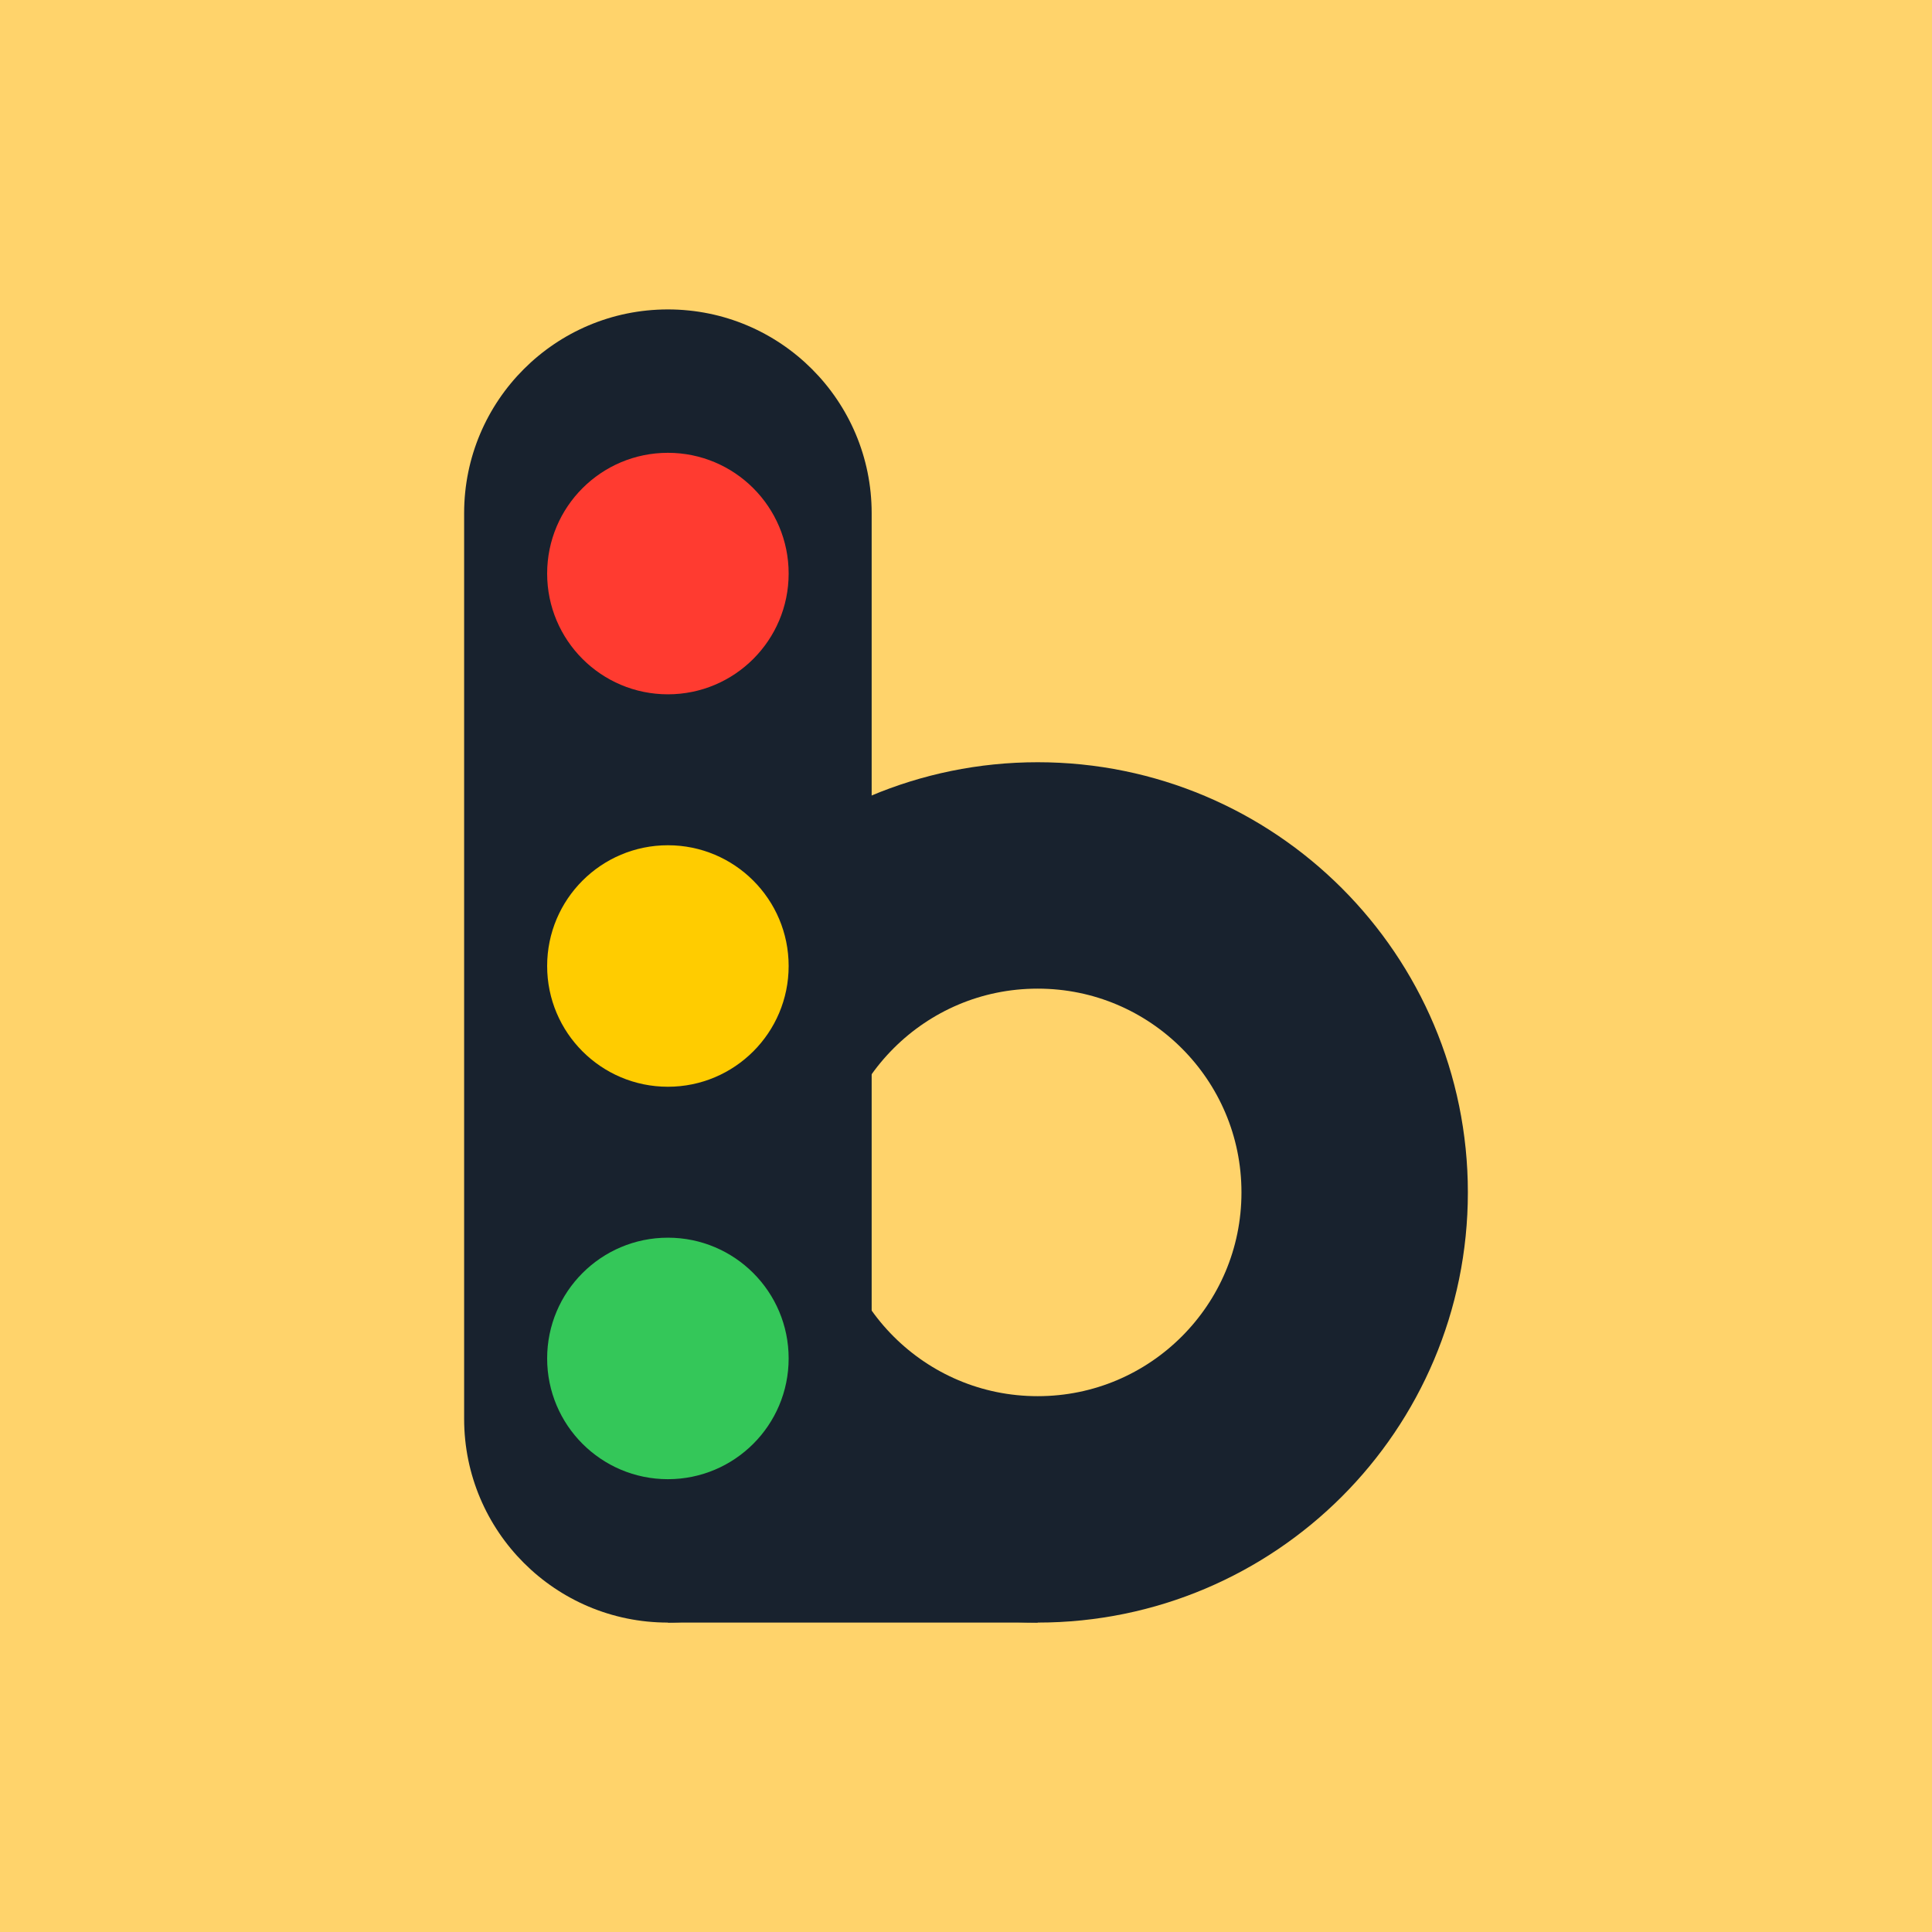
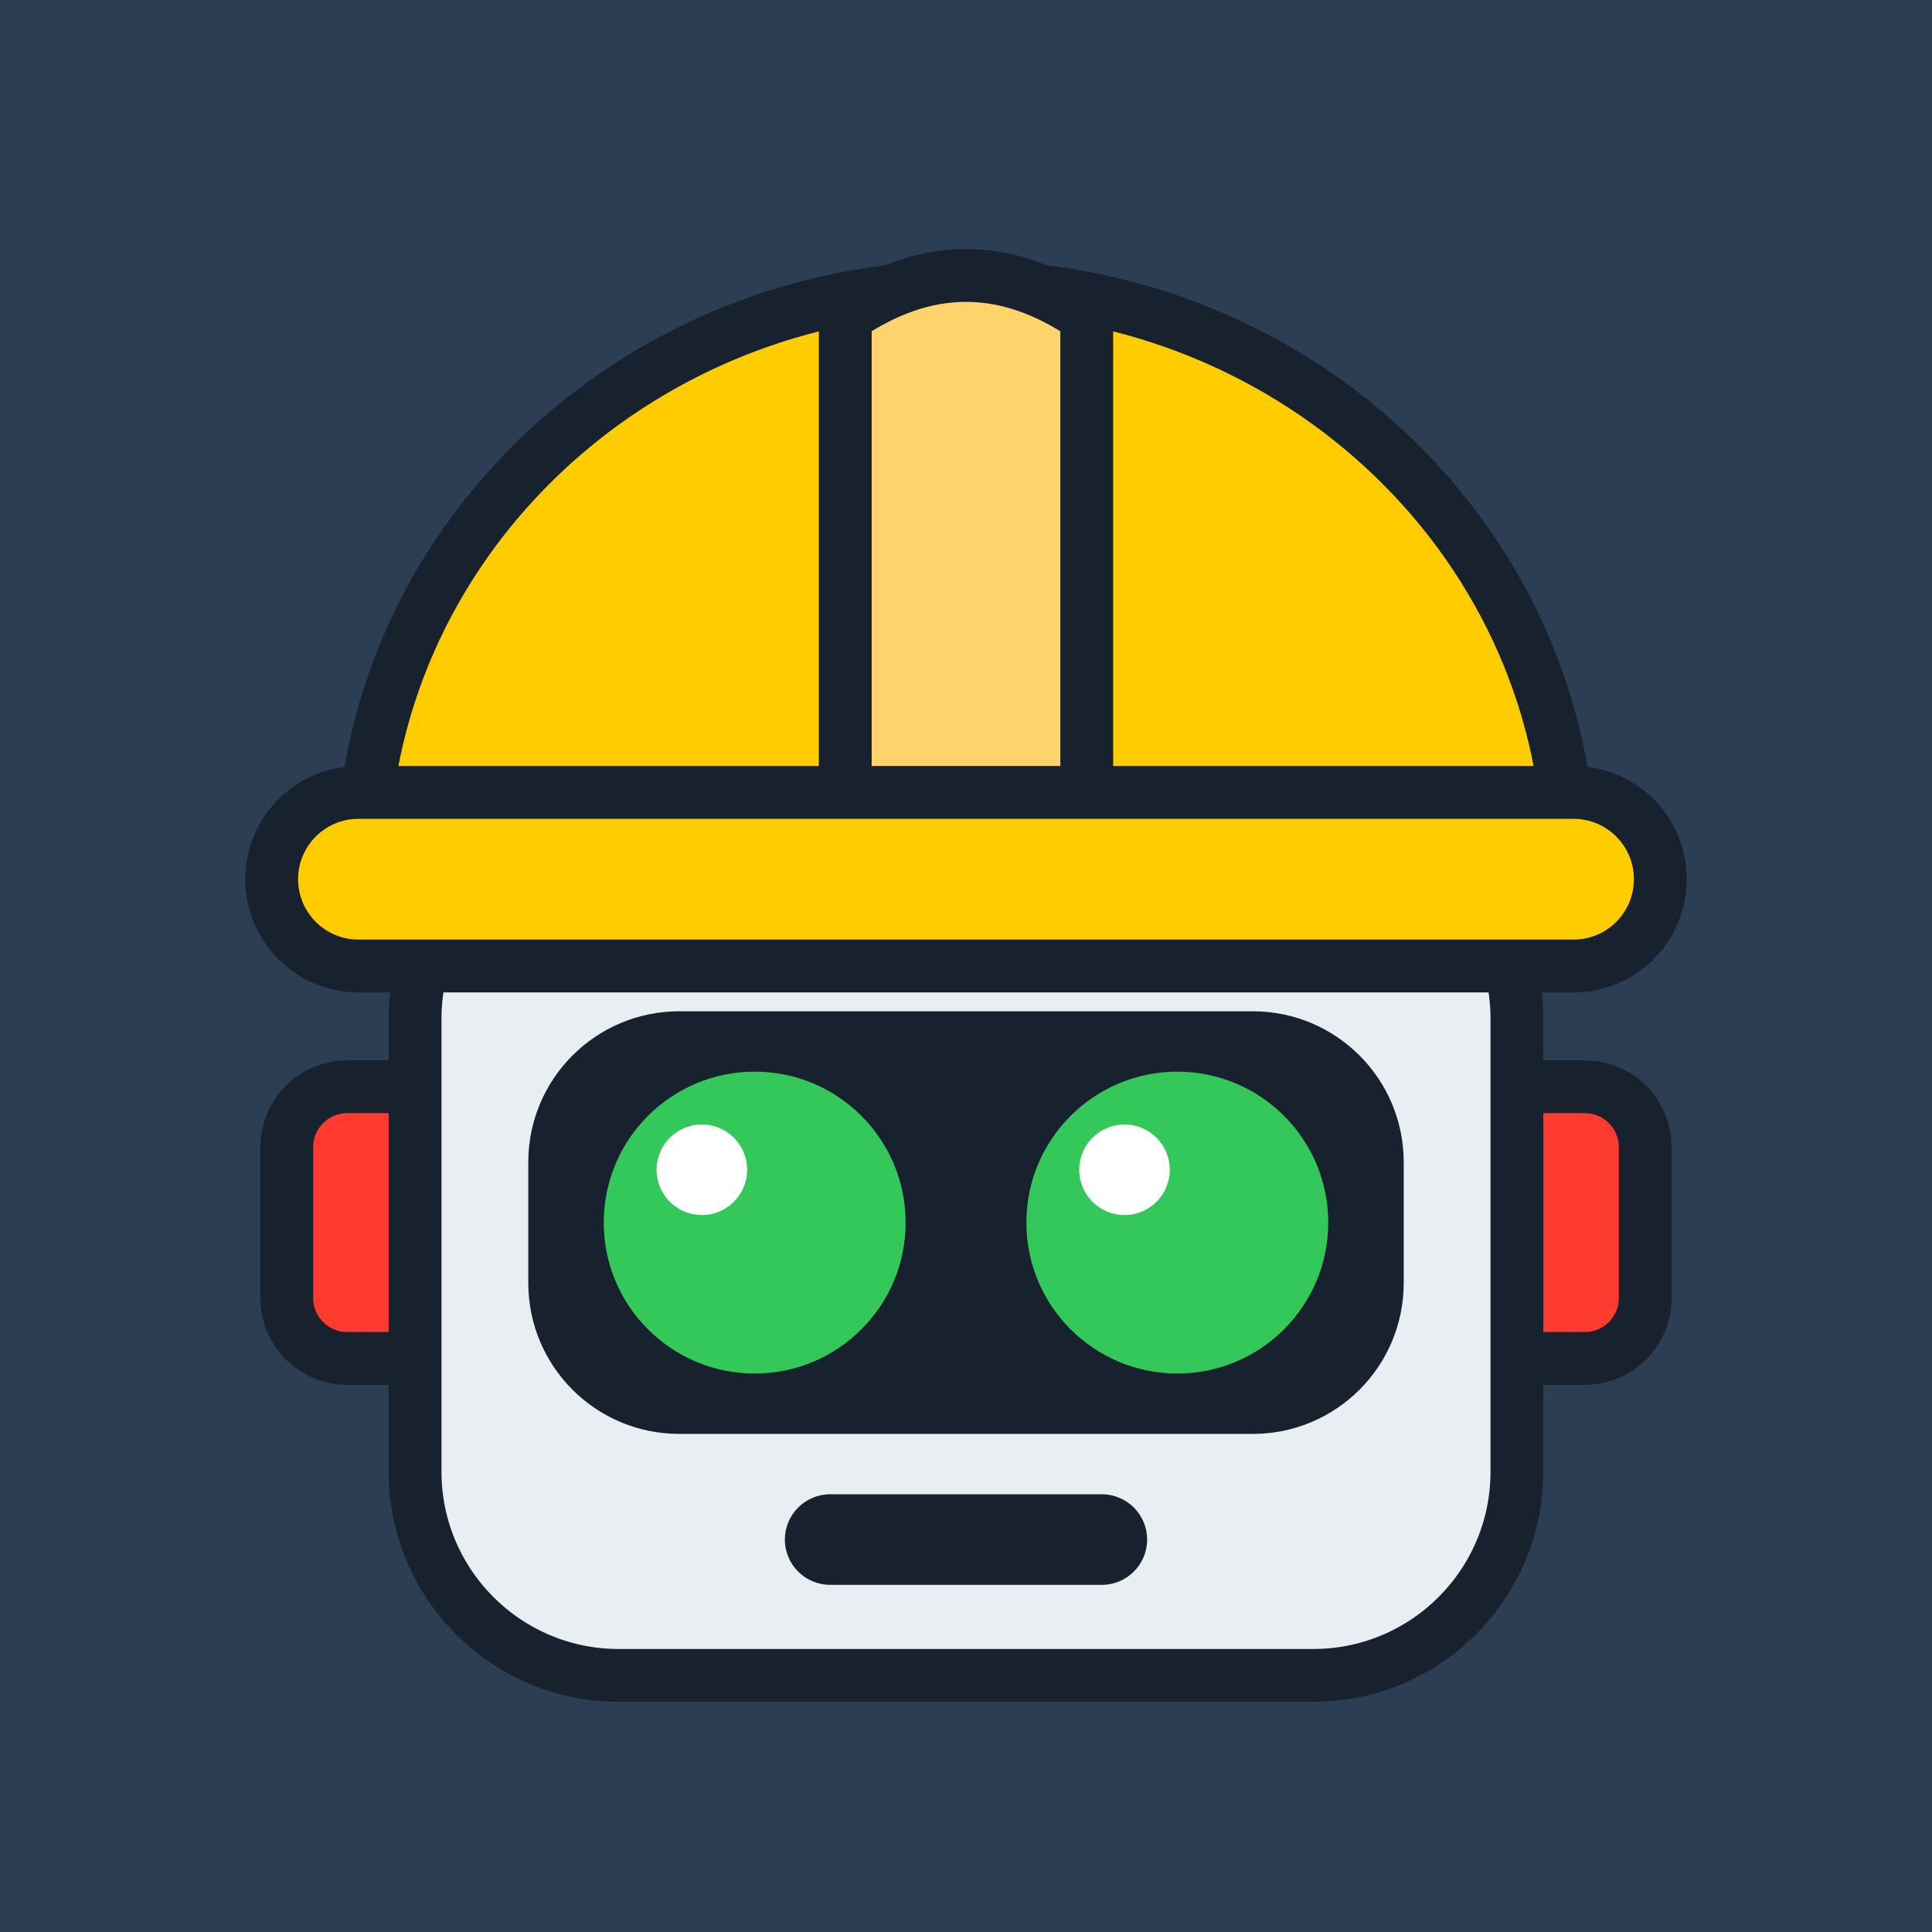
<svg xmlns="http://www.w3.org/2000/svg" viewBox="0 0 512 512" width="512" height="512">
-   <rect width="512" height="512" fill="#ffd36b" />
-   <circle cx="275" cy="316" r="84" fill="none" stroke="#18222e" stroke-width="60" />
-   <rect x="123" y="82" width="108" height="348" rx="54" fill="#18222e" />
-   <rect x="177" y="376" width="98" height="54" fill="#18222e" />
-   <circle cx="177" cy="152" r="32" fill="#ff3b30" />
-   <circle cx="177" cy="256" r="32" fill="#ffcc00" />
-   <circle cx="177" cy="360" r="32" fill="#34c759" />
+   <rect x="0" y="0" width="512" height="512" fill="#2c3e54" />
+   <g transform="translate(0 6)">
+     <rect x="76" y="282" width="48" height="72" rx="16" fill="#ff3b30" stroke="#18222e" stroke-width="14" />
+     <rect x="388" y="282" width="48" height="72" rx="16" fill="#ff3b30" stroke="#18222e" stroke-width="14" />
+     <rect x="110" y="210" width="292" height="228" rx="54" fill="#e9eef3" stroke="#18222e" stroke-width="14" />
+     <rect x="140" y="262" width="232" height="112" rx="40" fill="#18222e" />
+     <circle cx="200" cy="318" r="40" fill="#34c759" />
+     <circle cx="312" cy="318" r="40" fill="#34c759" />
+     <circle cx="186" cy="304" r="12" fill="#ffffff" />
+     <circle cx="298" cy="304" r="12" fill="#ffffff" />
+     <rect x="208" y="390" width="96" height="24" rx="12" fill="#18222e" />
+     <path d="M96 224 A160 154 0 0 1 416 224 Z" fill="#ffcc00" stroke="#18222e" stroke-width="14" stroke-linejoin="round" />
+     <path d="M224 224 L224 78 Q256 56 288 78 L288 224 Z" fill="#ffd36b" stroke="#18222e" stroke-width="14" stroke-linejoin="round" />
+     <rect x="72" y="204" width="368" height="46" rx="23" fill="#ffcc00" stroke="#18222e" stroke-width="14" />
+   </g>
</svg>
